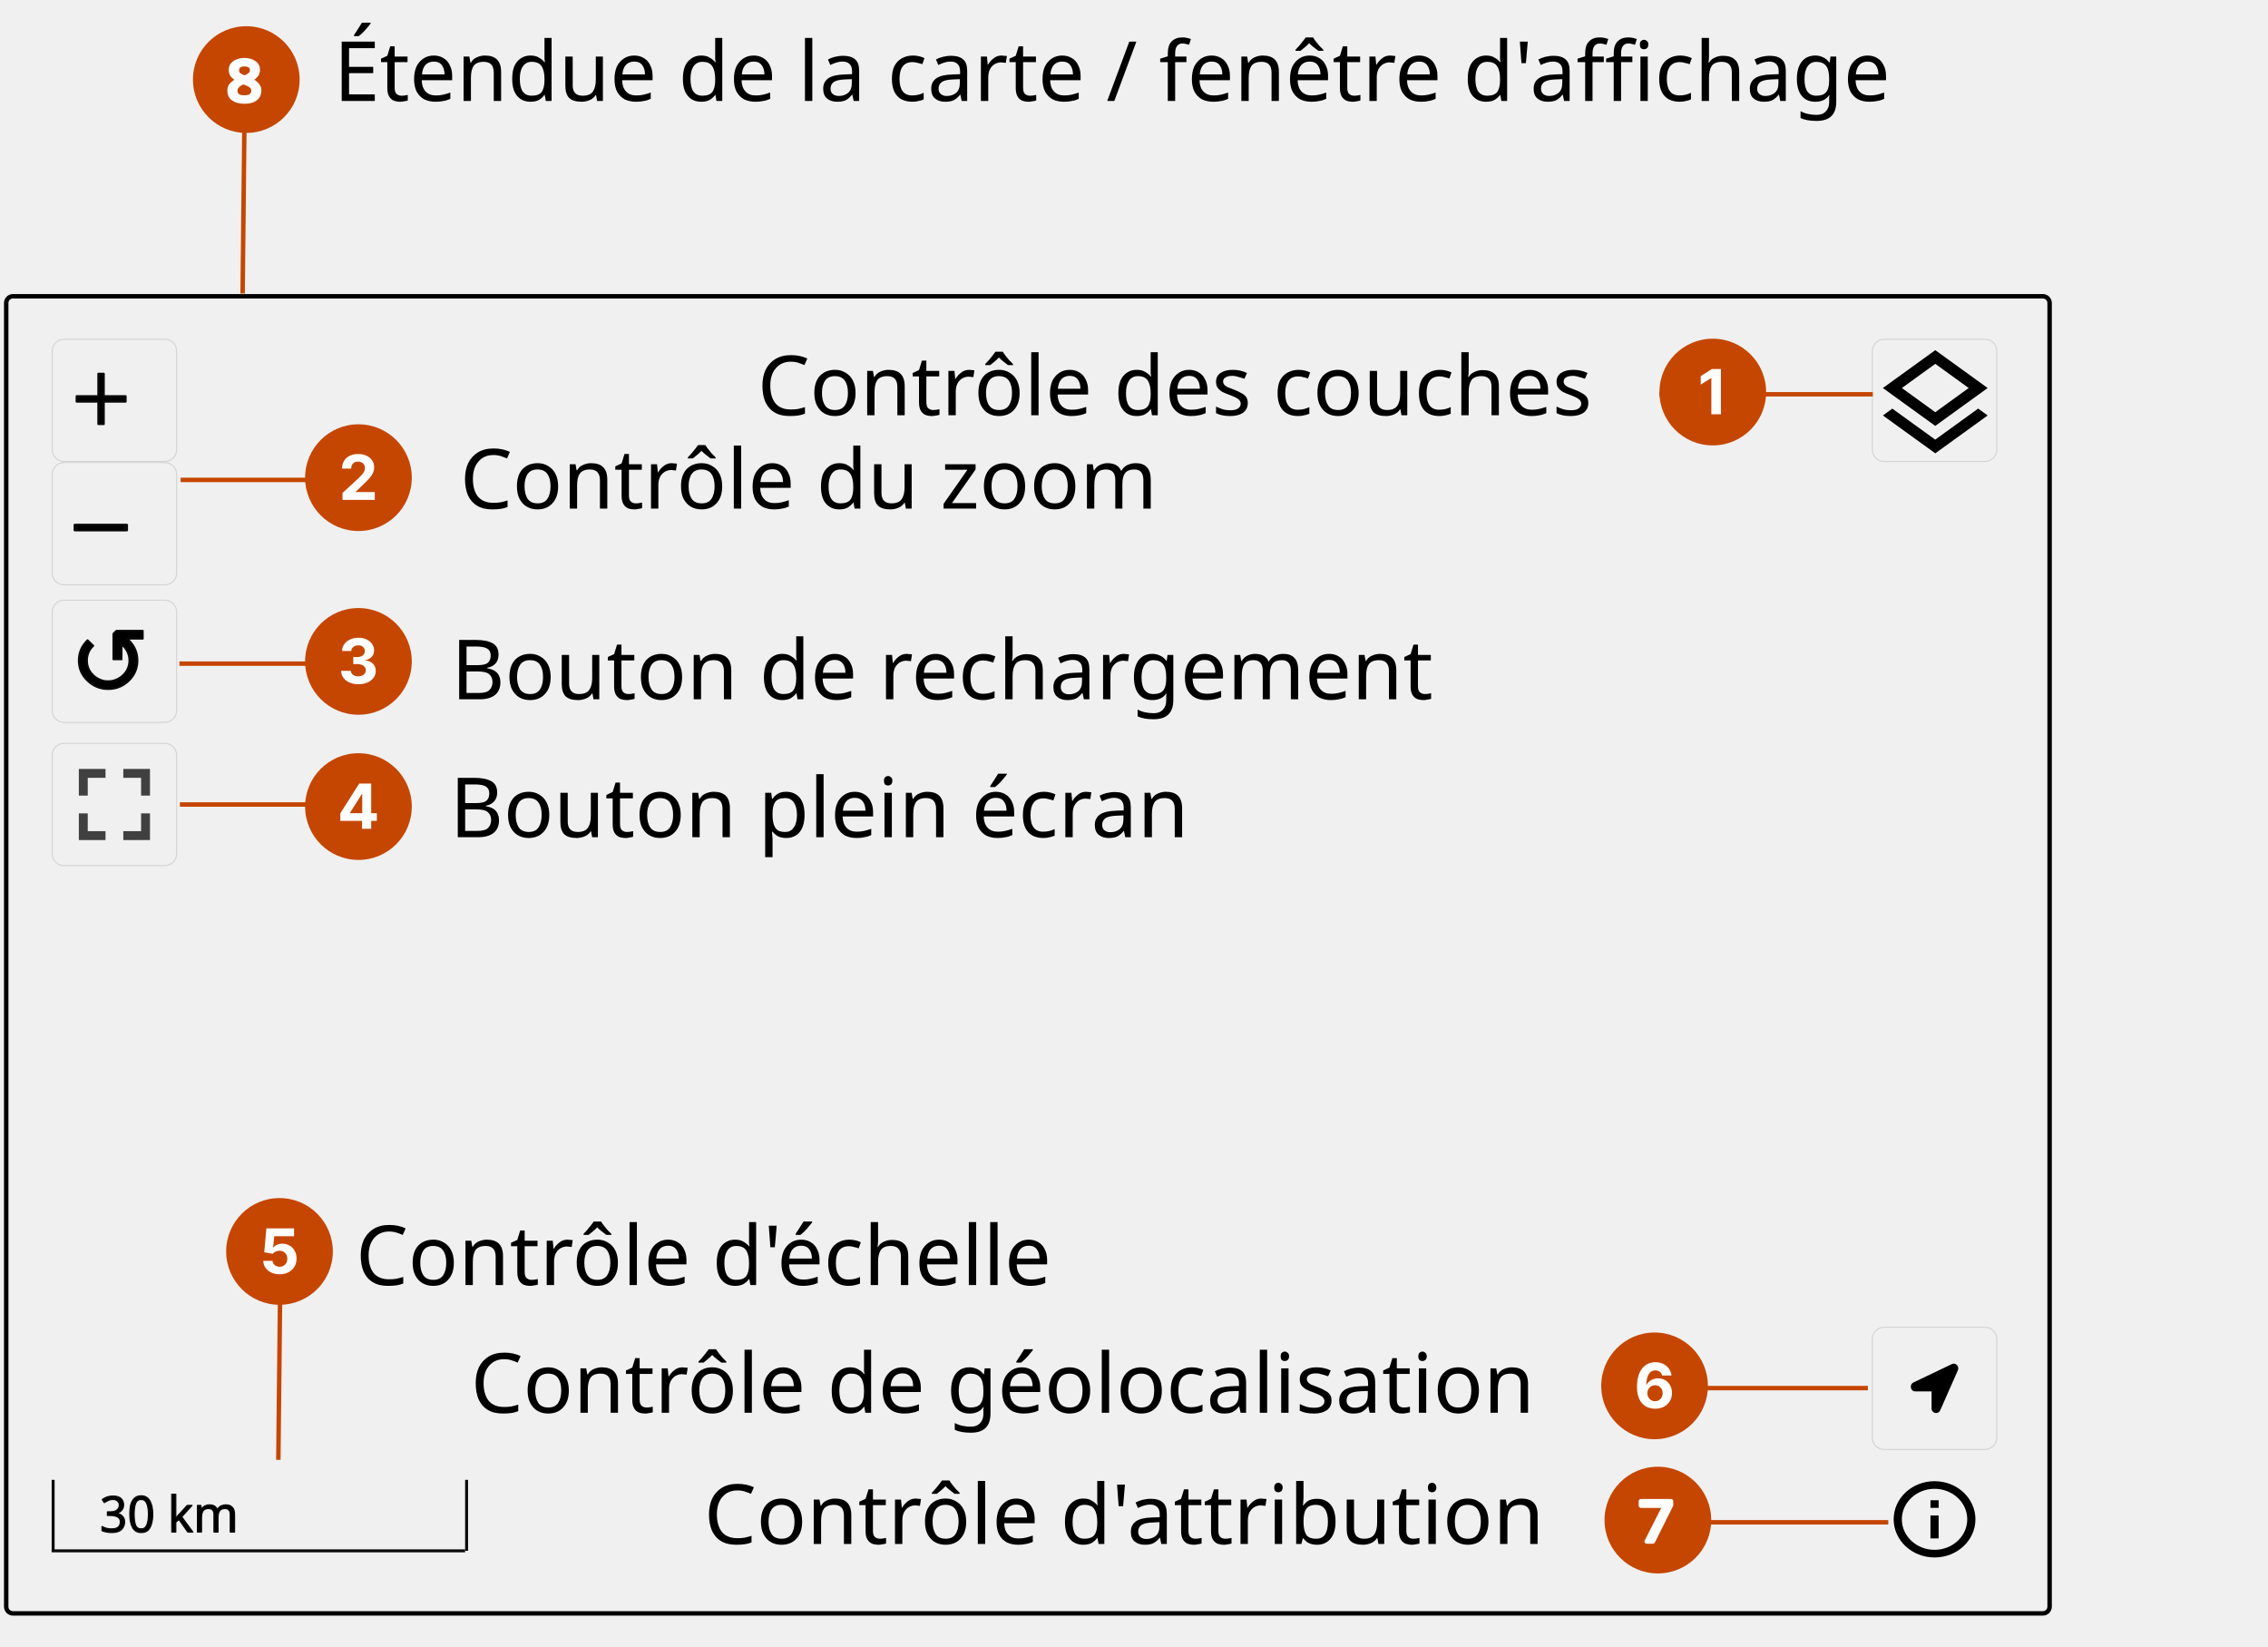
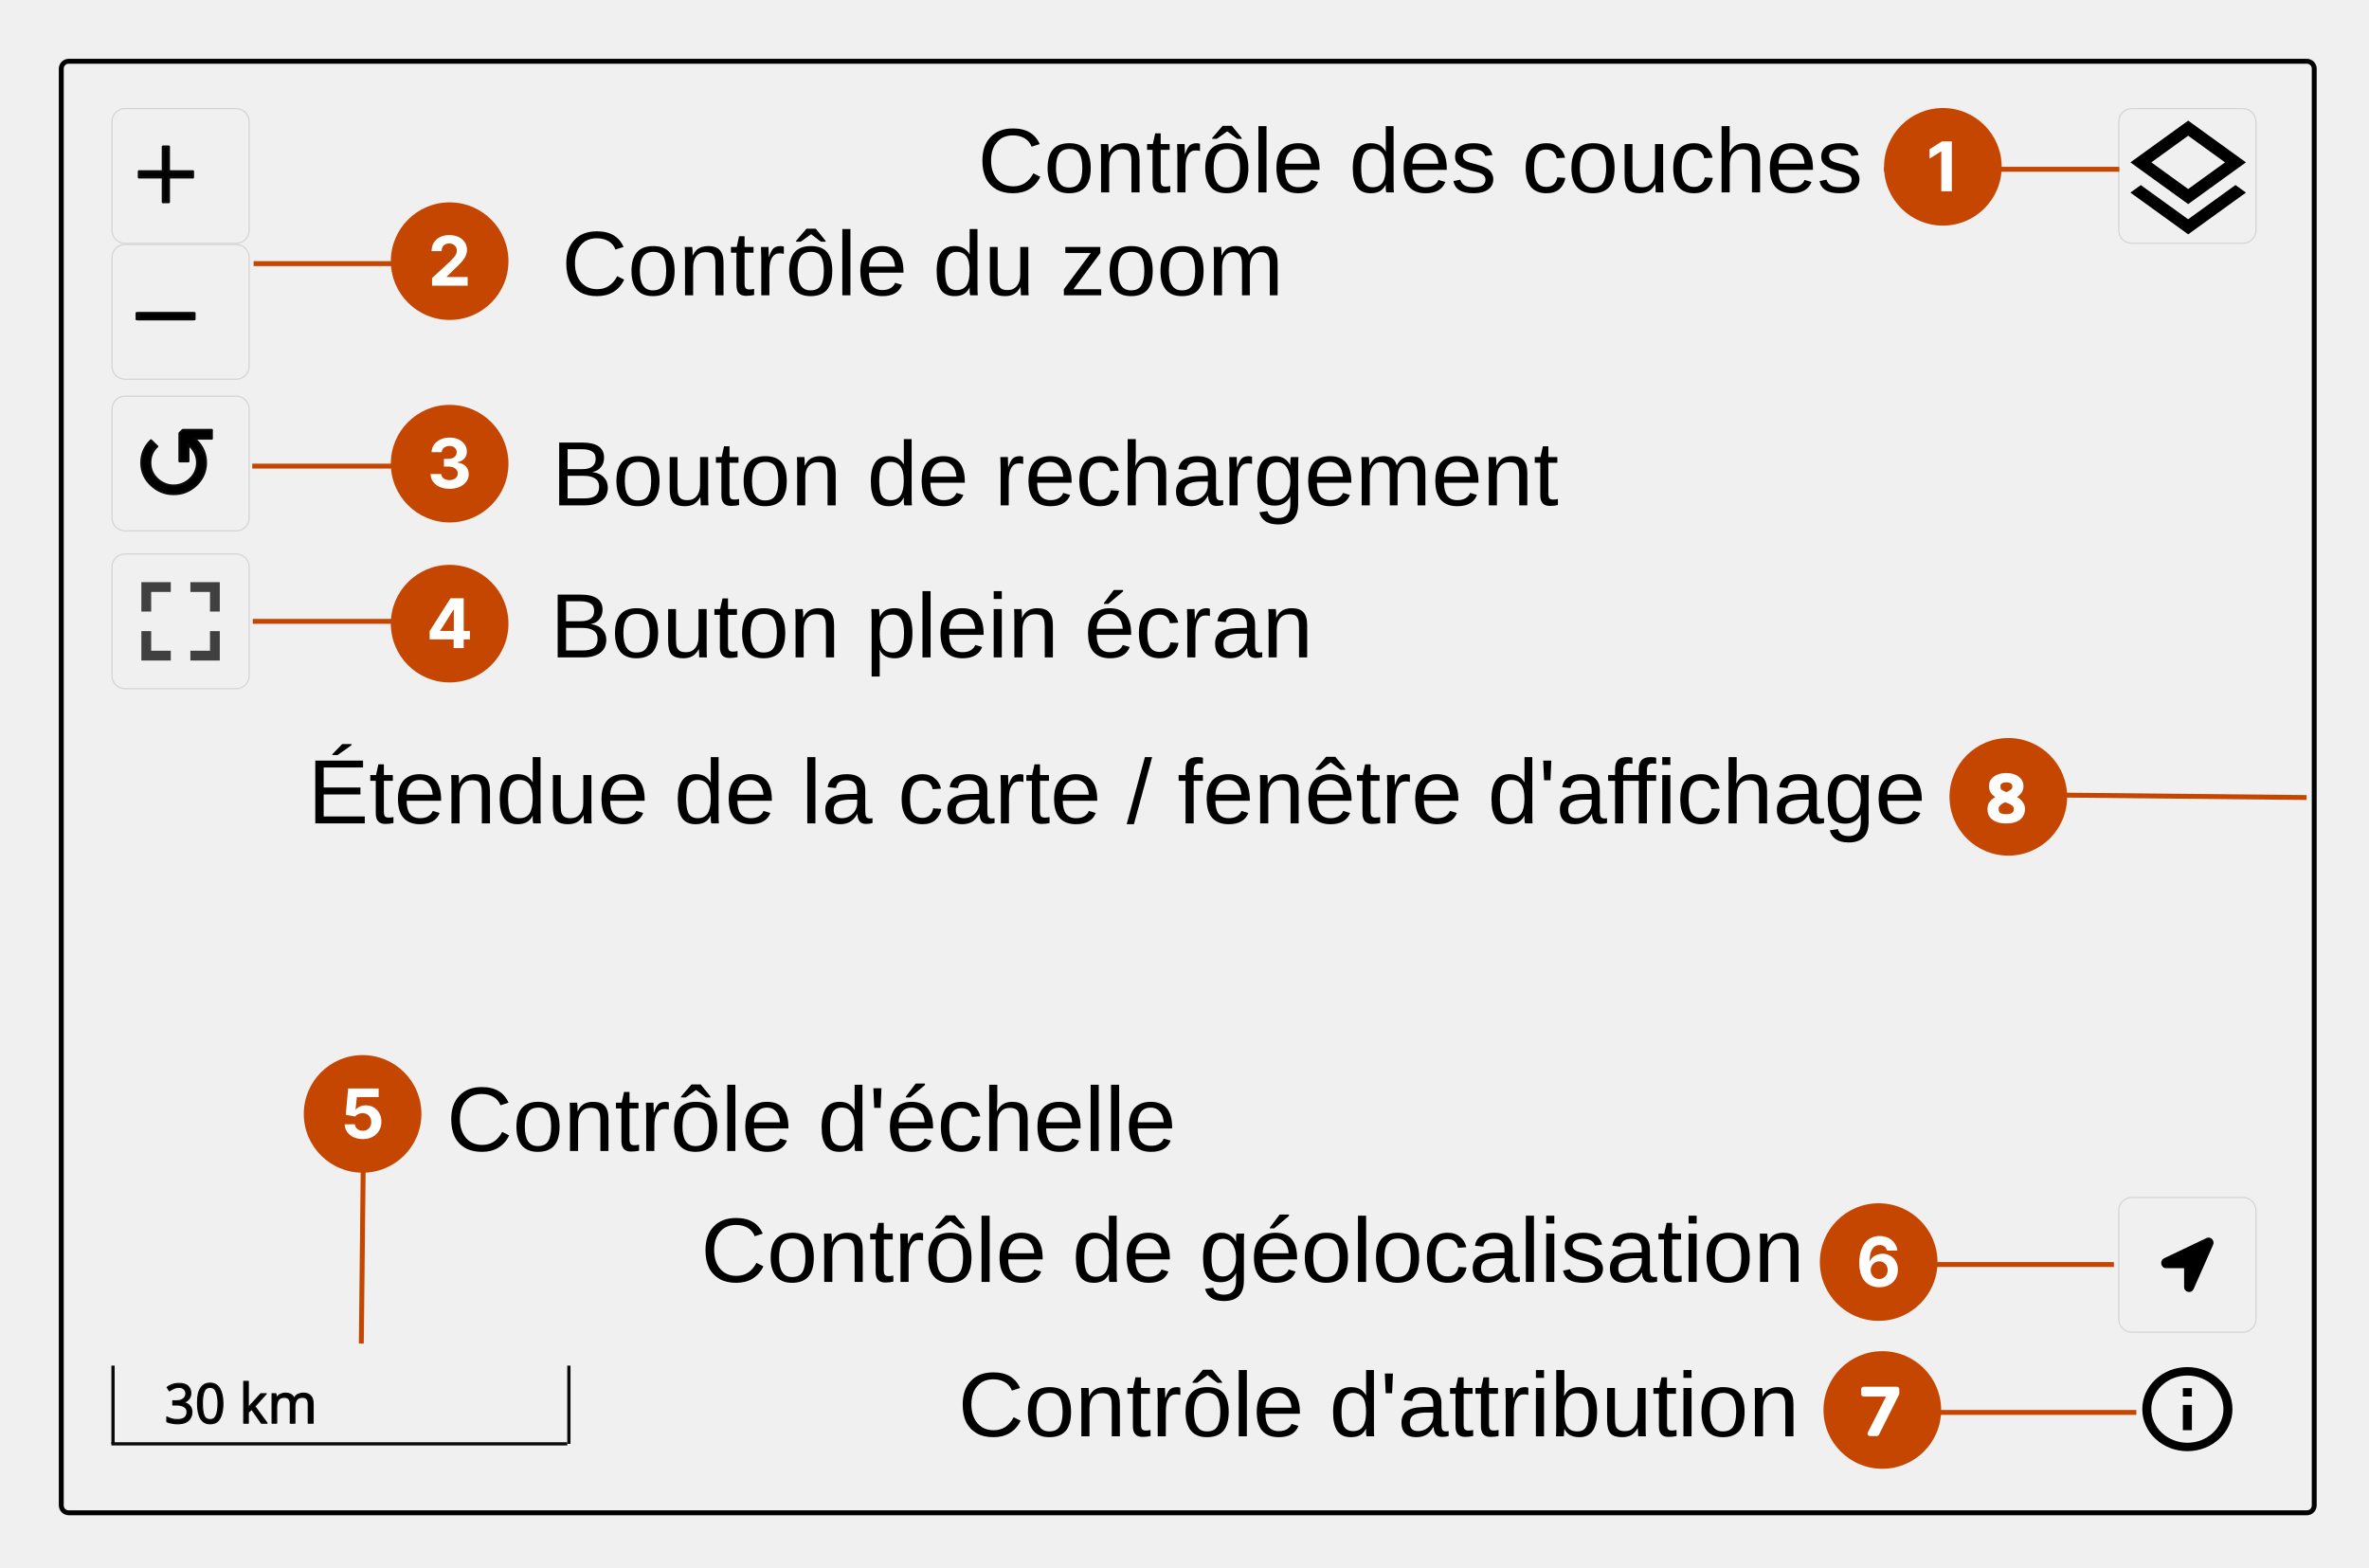
- <svg xmlns="http://www.w3.org/2000/svg" width="135mm" height="98mm" viewBox="40 23 135 98" version="1.1" id="svg1" xml:space="preserve">
+ <svg xmlns="http://www.w3.org/2000/svg" width="127.896mm" height="84.645mm" viewBox="0 0 127.896 84.645" version="1.1" id="svg1" xml:space="preserve">
  <defs id="defs1">
    <rect x="369.899" y="57.446" width="131.006" height="30.825" id="rect36" />
    <rect x="414.735" y="51.842" width="146.418" height="49.04" id="rect35" />
    <marker style="overflow:visible" id="marker18" refX="-0.5" refY="4" orient="auto" markerWidth="1" markerHeight="3" viewBox="0 0 1 1" preserveAspectRatio="none">
      <path style="fill:none;stroke:context-stroke;stroke-width:1" d="M 0,4 V -4" id="path18" />
    </marker>
    <marker style="overflow:visible" id="Stop" refX="-0.5" refY="4" orient="auto" markerWidth="1" markerHeight="3" viewBox="0 0 1 1" preserveAspectRatio="none" markerUnits="strokeWidth">
      <path style="fill:none;stroke:context-stroke;stroke-width:1" d="M 0,4 V -4" id="path23" />
    </marker>
    <rect x="490.046" y="217.876" width="18.565" height="18.215" id="rect11" />
    <rect x="490.046" y="217.876" width="18.565" height="18.215" id="rect11-1" />
    <rect x="490.046" y="217.876" width="18.565" height="18.215" id="rect11-1-2" />
    <rect x="490.046" y="217.876" width="18.565" height="18.215" id="rect11-1-2-5" />
    <clipPath id="clip11_162_19083">
      <rect width="48" height="24" fill="#ffffff" transform="translate(24,26)" id="rect31" x="0" y="0" />
    </clipPath>
    <clipPath id="clip12_162_19083">
      <rect x="24" y="26" width="24" height="24" rx="12" fill="#ffffff" id="rect32" />
    </clipPath>
    <clipPath id="clip10_162_19083">
      <rect x="24" y="57" width="24" height="24" rx="12" fill="#ffffff" id="rect30" />
    </clipPath>
    <clipPath clipPathUnits="userSpaceOnUse" id="clipPath24">
      <rect width="48" height="24" fill="#ffffff" id="rect24" x="24" y="57" style="stroke-width:1" />
    </clipPath>
    <clipPath id="clip8_162_19083">
      <rect x="24" y="108" width="24" height="24" rx="12" fill="#ffffff" id="rect28" />
    </clipPath>
    <clipPath clipPathUnits="userSpaceOnUse" id="clipPath25">
      <rect width="53" height="24" fill="#ffffff" id="rect25" x="24" y="108" style="stroke-width:1" />
    </clipPath>
    <clipPath id="clip6_162_19083">
      <rect x="24" y="192" width="24" height="24" rx="12" fill="#ffffff" id="rect26" />
    </clipPath>
    <clipPath id="clip5_162_19083">
      <rect x="267" y="107.5" width="24" height="24" rx="12" fill="#ffffff" id="rect25-3" />
    </clipPath>
    <clipPath clipPathUnits="userSpaceOnUse" id="clipPath26">
      <rect width="81" height="24" fill="#ffffff" id="rect27" x="222" y="107.5" style="stroke-width:1" />
    </clipPath>
    <clipPath clipPathUnits="userSpaceOnUse" id="clipPath27">
      <rect width="21.431" height="6.35" fill="#ffffff" id="rect29" x="47.024" y="94.99" style="stroke-width:0.265" />
    </clipPath>
    <clipPath id="clip3_162_19083">
      <rect x="267" y="141" width="24" height="24" rx="12" fill="#ffffff" id="rect23" />
    </clipPath>
    <clipPath clipPathUnits="userSpaceOnUse" id="clipPath29">
      <rect width="69" height="24" fill="#ffffff" id="rect33" x="222" y="141" style="stroke-width:1" />
    </clipPath>
    <clipPath clipPathUnits="userSpaceOnUse" id="clipPath27-1">
      <rect width="21.431" height="6.35" fill="#ffffff" id="rect29-8" x="47.024" y="94.99" style="stroke-width:0.265" />
    </clipPath>
  </defs>
-   <g id="layer1">
-     <path style="baseline-shift:baseline;display:inline;overflow:visible;vector-effect:none;enable-background:accumulate;stop-color:#000000;stop-opacity:1;opacity:1" d="m 40.77,40.498 c -0.293,0 -0.533,0.24 -0.533,0.533 v 77.578 c 0,0.293 0.24,0.533 0.533,0.533 H 161.6 c 0.293,0 0.533,-0.24 0.533,-0.533 V 41.031 c 0,-0.293 -0.24,-0.533 -0.533,-0.533 z m 0,0.266 H 161.6 c 0.15,0 0.268,0.117 0.268,0.268 v 77.578 c 0,0.15 -0.117,0.268 -0.268,0.268 H 40.77 c -0.15,0 -0.268,-0.117 -0.268,-0.268 V 41.031 c 0,-0.15 0.117,-0.268 0.268,-0.268 z" id="rect1" />
-     <g id="g1" transform="matrix(0.3465008,0,0,0.3219256,151.037,43.19316)" style="stroke-width:1.38;stroke-dasharray:none">
+   <g id="layer1" transform="translate(-40.23633,-40.49805)" style="display:inline">
+     <path style="baseline-shift:baseline;display:inline;overflow:visible;opacity:1;vector-effect:none;enable-background:accumulate;stop-color:#000000;stop-opacity:1" d="m 43.945,43.673 c -0.293,0 -0.533,0.24 -0.533,0.533 V 121.784 c 0,0.293 0.24,0.533 0.533,0.533 H 164.775 c 0.293,0 0.533,-0.24 0.533,-0.533 V 44.206 c 0,-0.293 -0.24,-0.533 -0.533,-0.533 z m 0,0.266 H 164.775 c 0.15,0 0.268,0.117 0.268,0.268 V 121.784 c 0,0.15 -0.117,0.268 -0.268,0.268 H 43.945 c -0.15,0 -0.268,-0.117 -0.268,-0.268 V 44.206 c 0,-0.15 0.117,-0.268 0.268,-0.268 z" id="rect1" />
+     <g id="g1" transform="matrix(0.3465008,0,0,0.3219256,154.212,46.36816)" style="stroke-width:1.38;stroke-dasharray:none">
      <path d="M 0,0 H 24 V 24 H 0 Z" fill="none" id="path1" style="stroke-width:1.38;stroke-dasharray:none" />
    </g>
-     <g id="g8">
+     <g id="g8" transform="translate(3.175,3.175)">
      <path d="M 11.99,18.54 4.62,12.81 3,14.07 l 9,7 9,-7 -1.63,-1.27 z M 12,16 19.36,10.27 21,9 12,2 3,9 4.63,10.27 Z M 12,4.53 17.74,9 12,13.47 6.26,9 Z" id="path2" style="stroke-width:1.38;stroke-dasharray:none" transform="matrix(0.3465008,0,0,0.3219256,151.037,43.19316)" />
      <rect style="fill:none;stroke:#d4d4d4;stroke-width:0.065;stroke-linejoin:round;stroke-miterlimit:2.7;stroke-dasharray:none;stroke-opacity:1" id="rect2" width="7.405" height="7.274" x="151.449" y="43.187" rx="0.7" />
    </g>
-     <g id="g12" transform="translate(-85.24802,-20.54113)">
+     <g id="g12" transform="translate(-82.07302,-17.36612)">
      <rect style="display:inline;fill:none;stroke:#d4d4d4;stroke-width:0.065;stroke-linejoin:round;stroke-miterlimit:2.7;stroke-dasharray:none;stroke-opacity:1" id="rect2-1" width="7.405" height="7.274" x="128.355" y="63.728" rx="0.7" />
      <text xml:space="preserve" transform="matrix(0.5202776,0,0,0.5341587,-125.457,-52.82301)" id="text11" style="writing-mode:lr-tb;direction:ltr;white-space:pre;shape-inside:url(#rect11);display:inline;fill:#000000;fill-opacity:1;stroke:#0a0a0a;stroke-width:0.246;stroke-linejoin:round;stroke-miterlimit:2.7;stroke-dasharray:none;stroke-opacity:1">
-         <tspan x="490.047" y="228.825" id="tspan4">+</tspan>
+         <tspan x="490.047" y="228.825" id="tspan1">+</tspan>
      </text>
    </g>
-     <g id="g11" transform="translate(-102.7105,-11.68342)">
+     <g id="g11" transform="translate(-99.53549,-8.508417)">
      <rect style="display:inline;fill:none;stroke:#d4d4d4;stroke-width:0.065;stroke-linejoin:round;stroke-miterlimit:2.7;stroke-dasharray:none;stroke-opacity:1" id="rect2-1-7" width="7.405" height="7.274" x="145.818" y="62.21" rx="0.7" />
      <text xml:space="preserve" transform="matrix(1.028064,0,0,0.3866446,-357.0802,-21.15124)" id="text11-6" style="font-style:normal;font-variant:normal;font-weight:normal;font-stretch:normal;font-size:12px;font-family:sans-serif;-inkscape-font-specification:'sans-serif, Normal';font-variant-ligatures:normal;font-variant-caps:normal;font-variant-numeric:normal;font-variant-east-asian:normal;writing-mode:lr-tb;direction:ltr;white-space:pre;shape-inside:url(#rect11-1);display:inline;fill:#000000;fill-opacity:1;stroke:#0a0a0a;stroke-width:0.246;stroke-linejoin:round;stroke-miterlimit:2.7;stroke-dasharray:none;stroke-opacity:1">
-         <tspan x="490.047" y="228.825" id="tspan5">-</tspan>
+         <tspan x="490.047" y="228.825" id="tspan2">-</tspan>
      </text>
    </g>
-     <g id="g14" transform="translate(-107.7359,1.224877)">
+     <g id="g14" transform="translate(-104.5609,4.399877)">
      <rect style="display:inline;fill:none;stroke:#d4d4d4;stroke-width:0.065;stroke-linejoin:round;stroke-miterlimit:2.7;stroke-dasharray:none;stroke-opacity:1" id="rect2-1-7-2" width="7.405" height="7.274" x="168.36" y="63.31" rx="0.7" transform="translate(-17.51634,-5.820836)" />
      <text xml:space="preserve" transform="matrix(0.480825,0,0,0.4676825,-83.79108,-43.92079)" id="text11-6-1" style="font-style:normal;font-variant:normal;font-weight:normal;font-stretch:normal;font-size:12px;font-family:sans-serif;-inkscape-font-specification:'sans-serif, Normal';font-variant-ligatures:normal;font-variant-caps:normal;font-variant-numeric:normal;font-variant-east-asian:normal;writing-mode:lr-tb;direction:ltr;white-space:pre;shape-inside:url(#rect11-1-2);display:inline;fill:#000000;fill-opacity:1;stroke:#0a0a0a;stroke-width:0.246;stroke-linejoin:round;stroke-miterlimit:2.7;stroke-dasharray:none;stroke-opacity:1">
-         <tspan x="490.047" y="228.892" id="tspan6">↺</tspan>
+         <tspan x="490.047" y="228.892" id="tspan3">↺</tspan>
      </text>
    </g>
-     <g id="g18" transform="translate(-85.19418,-3.745916)">
+     <g id="g18" transform="translate(-82.01917,-0.5709154)">
      <path style="fill:#000000;fill-opacity:1;stroke:#0a0a0a;stroke-width:0.176;stroke-linejoin:round;stroke-miterlimit:2.7;stroke-dasharray:none;stroke-opacity:1;marker-start:url(#marker18);marker-end:url(#Stop)" d="m 128.269,119.033 h 24.611" id="path17" />
      <text xml:space="preserve" style="font-style:normal;font-variant:normal;font-weight:normal;font-stretch:normal;font-size:2.914px;font-family:sans-serif;-inkscape-font-specification:'sans-serif, Normal';font-variant-ligatures:normal;font-variant-caps:normal;font-variant-numeric:normal;font-variant-east-asian:normal;writing-mode:lr-tb;direction:ltr;fill:#000000;fill-opacity:1;stroke:#0a0a0a;stroke-width:0.064;stroke-linejoin:round;stroke-miterlimit:2.7;stroke-dasharray:none;stroke-opacity:1" x="133.241" y="116.054" id="text18" transform="scale(0.9842201,1.016033)">
        <tspan id="tspan18" style="stroke-width:0.064" x="133.241" y="116.054">30 km</tspan>
      </text>
    </g>
-     <g id="g20" transform="translate(-10.63552,3.175)">
+     <g id="g20" transform="translate(-7.460519,6.35)">
      <g id="g19" transform="translate(-49.66242,-12.6494)">
        <path id="a" d="m 104.991,80.877 v 1.587 h 1.588 v -0.529 h -1.058 v -1.058 z" color="#000000" fill="#404040" style="stroke-width:0.265" />
        <path id="b" d="m 109.225,80.877 v 1.587 h -1.587 v -0.529 h 1.058 v -1.058 z" color="#000000" fill="#404040" style="stroke-width:0.265" />
        <path id="d" d="m 104.991,79.819 v -1.587 h 1.588 v 0.529 h -1.058 v 1.058 z" color="#000000" fill="#404040" style="stroke-width:0.265" />
        <path id="c" d="m 109.225,79.819 v -1.587 h -1.587 v 0.529 h 1.058 v 1.058 z" color="#000000" fill="#404040" style="stroke-width:0.265" />
      </g>
      <rect style="display:inline;fill:none;stroke:#d4d4d4;stroke-width:0.065;stroke-linejoin:round;stroke-miterlimit:2.7;stroke-dasharray:none;stroke-opacity:1" id="rect2-1-7-2-8" width="7.405" height="7.274" x="53.743" y="64.062" rx="0.7" />
    </g>
    <path fill="#000000" id="path1-1" d="" style="stroke-width:0.265" />
-     <g id="g21" transform="translate(122.0478,76.01942)">
+     <g id="g21" transform="translate(125.2228,79.19442)">
      <path fill="#000000" d="m 34.149,28.148 -2.299,1.099 c -0.265,0.132 -0.177,0.535 0.105,0.535 h 0.973 v 1.012 c 0,0.293 0.387,0.385 0.514,0.109 l 1.056,-2.393 c 0.088,-0.219 -0.138,-0.454 -0.348,-0.362 z" id="path1-4" style="stroke-width:0.006" />
      <rect style="display:inline;fill:none;stroke:#d4d4d4;stroke-width:0.065;stroke-linejoin:round;stroke-miterlimit:2.7;stroke-dasharray:none;stroke-opacity:1" id="rect2-1-7-2-8-3" width="7.405" height="7.274" x="29.401" y="25.962" rx="0.7" />
    </g>
-     <g style="fill:currentColor" id="g22" transform="matrix(0.2433505,0,0,0.226967,152.2315,110.6885)">
+     <g style="fill:currentColor" id="g22" transform="matrix(0.2433505,0,0,0.226967,155.4065,113.8636)">
      <path d="M 0,0 H 24 V 24 H 0 Z" fill="none" id="path1-19" />
      <path d="m 11,7 h 2 v 2 h -2 z m 0,4 h 2 v 6 H 11 Z M 12,2 C 6.48,2 2,6.48 2,12 2,17.52 6.48,22 12,22 17.52,22 22,17.52 22,12 22,6.48 17.52,2 12,2 Z m 0,18 C 7.59,20 4,16.41 4,12 4,7.59 7.59,4 12,4 c 4.41,0 8,3.59 8,8 0,4.41 -3.59,8 -8,8 z" id="path2-8" />
    </g>
-     <g clip-path="url(#clip11_162_19083)" id="g19-2" transform="matrix(0.2645833,0,0,0.2645833,132.4265,36.27619)">
+     <g clip-path="url(#clip11_162_19083)" id="g19-2" transform="matrix(0.2645833,0,0,0.2645833,135.6016,39.4512)">
      <rect x="24" y="38" width="48" height="1" fill="#c54600" id="rect17" />
      <g clip-path="url(#clip12_162_19083)" id="g18-8">
        <rect x="24" y="26" width="24" height="24" rx="12" fill="#c54600" id="rect18" />
        <path d="M 37.83,32.818 V 43 h -2.153 v -8.139 h -0.06 l -2.332,1.462 v -1.909 l 2.521,-1.596 z" fill="#ffffff" id="path18-6" />
      </g>
    </g>
-     <g id="g24" transform="translate(0,1.058333)">
+     <g id="g24" transform="translate(3.175,4.233333)">
      <rect x="50.753" y="50.367" width="12.7" height="0.265" fill="#c54600" id="rect15" style="stroke-width:0.265" />
      <g clip-path="url(#clipPath24)" id="g16" transform="matrix(0.2645833,0,0,0.2645833,51.81104,32.1103)">
        <rect x="24" y="57" width="24" height="24" rx="12" fill="#c54600" id="rect16" />
        <path d="m 32.416,74 v -1.551 l 3.624,-3.356 c 0.308,-0.298 0.567,-0.567 0.776,-0.805 0.212,-0.239 0.373,-0.472 0.482,-0.701 0.109,-0.232 0.164,-0.482 0.164,-0.751 0,-0.298 -0.068,-0.555 -0.204,-0.771 -0.136,-0.219 -0.322,-0.386 -0.557,-0.502 -0.235,-0.119 -0.502,-0.179 -0.8,-0.179 -0.312,0 -0.583,0.063 -0.815,0.189 -0.232,0.126 -0.411,0.306 -0.537,0.542 -0.126,0.235 -0.189,0.515 -0.189,0.84 h -2.043 c 0,-0.666 0.151,-1.245 0.452,-1.735 0.302,-0.491 0.724,-0.87 1.268,-1.139 0.544,-0.269 1.17,-0.403 1.879,-0.403 0.729,0 1.364,0.129 1.904,0.388 0.544,0.255 0.966,0.61 1.268,1.064 0.302,0.454 0.452,0.974 0.452,1.561 0,0.384 -0.076,0.764 -0.229,1.139 -0.149,0.374 -0.416,0.79 -0.8,1.248 -0.385,0.454 -0.926,0.999 -1.626,1.636 l -1.486,1.457 v 0.07 h 4.276 V 74 Z" fill="#ffffff" id="path16" />
      </g>
    </g>
-     <rect x="50.68" y="62.359" width="13.564" height="0.265" fill="#c54600" id="rect13" style="stroke-width:0.26" />
-     <g clip-path="url(#clipPath25)" id="g14-0" transform="matrix(0.2645833,0,0,0.2645833,51.81104,30.60872)">
+     <rect x="53.855" y="65.534" width="13.564" height="0.265" fill="#c54600" id="rect13" style="stroke-width:0.26" />
+     <g clip-path="url(#clipPath25)" id="g14-0" transform="matrix(0.2645833,0,0,0.2645833,54.98605,33.78372)">
      <rect x="24" y="108" width="24" height="24" rx="12" fill="#c54600" id="rect14" />
      <path d="m 35.974,125.139 c -0.742,0 -1.404,-0.127 -1.984,-0.383 -0.577,-0.258 -1.032,-0.613 -1.367,-1.064 -0.332,-0.454 -0.502,-0.977 -0.512,-1.571 h 2.168 c 0.013,0.249 0.095,0.468 0.244,0.657 0.152,0.185 0.355,0.329 0.607,0.432 0.252,0.103 0.535,0.154 0.85,0.154 0.328,0 0.618,-0.058 0.87,-0.174 0.252,-0.116 0.449,-0.276 0.592,-0.482 0.143,-0.205 0.214,-0.442 0.214,-0.711 0,-0.272 -0.076,-0.512 -0.229,-0.721 -0.149,-0.212 -0.365,-0.378 -0.646,-0.497 C 36.502,120.66 36.17,120.6 35.786,120.6 H 34.836 v -1.581 h 0.95 c 0.325,0 0.612,-0.056 0.86,-0.169 0.252,-0.113 0.447,-0.268 0.587,-0.467 0.139,-0.202 0.209,-0.438 0.209,-0.706 0,-0.255 -0.061,-0.479 -0.184,-0.671 -0.119,-0.196 -0.288,-0.348 -0.507,-0.458 -0.215,-0.109 -0.467,-0.164 -0.756,-0.164 -0.292,0 -0.558,0.053 -0.8,0.159 -0.242,0.103 -0.436,0.251 -0.582,0.443 -0.146,0.192 -0.224,0.417 -0.234,0.676 h -2.063 c 0.01,-0.587 0.177,-1.104 0.502,-1.551 0.325,-0.448 0.762,-0.797 1.312,-1.049 0.553,-0.255 1.178,-0.383 1.874,-0.383 0.703,0 1.317,0.128 1.844,0.383 0.527,0.255 0.936,0.6 1.228,1.034 0.295,0.431 0.441,0.915 0.438,1.452 0.003,0.57 -0.174,1.045 -0.532,1.426 -0.355,0.382 -0.817,0.624 -1.387,0.726 v 0.08 c 0.749,0.096 1.319,0.356 1.71,0.78 0.394,0.421 0.59,0.948 0.587,1.581 0.003,0.58 -0.164,1.096 -0.502,1.547 -0.335,0.45 -0.797,0.805 -1.387,1.063 -0.59,0.259 -1.266,0.388 -2.028,0.388 z" fill="#ffffff" id="path14" />
    </g>
-     <rect x="50.707" y="70.742" width="12.008" height="0.265" fill="#c54600" id="rect11-6" style="stroke-width:0.23" />
-     <g clip-path="url(#clip6_162_19083)" id="g12-1" transform="matrix(0.2645833,0,0,0.2645833,51.81105,17.02253)">
+     <rect x="53.882" y="73.917" width="12.008" height="0.265" fill="#c54600" id="rect11-6" style="stroke-width:0.23" />
+     <g clip-path="url(#clip6_162_19083)" id="g12-1" transform="matrix(0.2645833,0,0,0.2645833,54.98605,20.19753)">
      <rect x="24" y="192" width="24" height="24" rx="12" fill="#c54600" id="rect12" />
      <path d="m 31.927,207.21 v -1.695 l 4.251,-6.697 h 1.462 v 2.347 h -0.865 l -2.68,4.241 v 0.079 h 6.04 v 1.725 z m 4.887,1.79 v -2.307 l 0.04,-0.751 v -7.124 h 2.018 V 209 Z" fill="#ffffff" id="path12" />
    </g>
-     <rect x="40.674" y="98.165" width="21.431" height="0.265" fill="#c54600" id="rect9" style="stroke-width:0.265" clip-path="url(#clipPath27)" transform="matrix(0.00877796,-0.8221968,0.999972,0.01099705,-42.13979,147.4531)" />
-     <rect x="40.674" y="98.165" width="21.431" height="0.265" fill="#c54600" id="rect9-6" style="stroke-width:0.265" clip-path="url(#clipPath27-1)" transform="matrix(0.00877796,-0.8221968,0.999972,0.01099705,-44.26638,78.04533)" />
-     <g clip-path="url(#clipPath26)" id="g10" transform="matrix(0.2645833,0,0,0.2645833,-17.18161,65.8522)">
+     <rect x="40.674" y="98.165" width="21.431" height="0.265" fill="#c54600" id="rect9" style="stroke-width:0.265" clip-path="url(#clipPath27)" transform="matrix(0.00877796,-0.8221968,0.999972,0.01099705,-38.96479,150.6281)" />
+     <rect x="40.674" y="98.165" width="21.431" height="0.265" fill="#c54600" id="rect9-6" style="stroke-width:0.265" clip-path="url(#clipPath27-1)" transform="matrix(-0.8773493,-0.00877796,0.01173473,-0.999972,204.8663,182.2698)" />
+     <g clip-path="url(#clipPath26)" id="g10" transform="matrix(0.2645833,0,0,0.2645833,-14.00661,69.02721)">
      <rect x="267" y="107.5" width="24" height="24" rx="12" fill="#c54600" id="rect10" />
      <path d="m 279.032,124.639 c -0.702,0 -1.329,-0.129 -1.879,-0.388 -0.547,-0.258 -0.981,-0.614 -1.303,-1.068 -0.321,-0.455 -0.488,-0.975 -0.502,-1.562 h 2.088 c 0.024,0.395 0.189,0.715 0.498,0.96 0.308,0.245 0.674,0.368 1.098,0.368 0.338,0 0.637,-0.075 0.895,-0.224 0.262,-0.152 0.466,-0.363 0.612,-0.631 0.149,-0.272 0.223,-0.584 0.223,-0.935 0,-0.358 -0.076,-0.673 -0.228,-0.945 -0.149,-0.271 -0.357,-0.483 -0.622,-0.636 -0.265,-0.152 -0.568,-0.23 -0.91,-0.234 -0.298,0 -0.588,0.062 -0.87,0.184 -0.278,0.123 -0.495,0.29 -0.651,0.503 l -1.914,-0.343 0.482,-5.37 h 6.225 v 1.76 h -4.45 l -0.263,2.551 h 0.059 c 0.179,-0.252 0.449,-0.461 0.811,-0.627 0.361,-0.166 0.765,-0.248 1.213,-0.248 0.613,0 1.16,0.144 1.64,0.432 0.481,0.288 0.861,0.685 1.139,1.188 0.278,0.501 0.416,1.077 0.413,1.73 0.003,0.686 -0.156,1.296 -0.478,1.83 -0.318,0.53 -0.764,0.948 -1.337,1.253 -0.57,0.301 -1.233,0.452 -1.989,0.452 z" fill="#ffffff" id="path10" />
    </g>
-     <g id="g33" transform="translate(-4.456311,-25.6205)">
+     <g id="g33" transform="translate(-1.281311,-22.4455)">
      <rect x="143.736" y="131.091" width="11.906" height="0.265" fill="#c54600" id="rect7" style="stroke-width:0.265" />
      <g clip-path="url(#clipPath29)" id="g8-6" transform="matrix(0.2645833,0,0,0.2645833,69.12342,90.6096)">
        <rect x="267" y="141" width="24" height="24" rx="12" fill="#c54600" id="rect8" />
        <path d="m 279.112,158.139 c -0.524,-0.003 -1.029,-0.091 -1.516,-0.263 -0.484,-0.173 -0.919,-0.453 -1.303,-0.84 -0.385,-0.388 -0.689,-0.902 -0.915,-1.542 -0.222,-0.639 -0.333,-1.425 -0.333,-2.356 0.003,-0.855 0.101,-1.619 0.293,-2.292 0.196,-0.676 0.474,-1.25 0.836,-1.72 0.364,-0.471 0.8,-0.829 1.307,-1.074 0.507,-0.249 1.076,-0.373 1.705,-0.373 0.68,0 1.28,0.133 1.8,0.398 0.521,0.262 0.938,0.618 1.253,1.069 0.318,0.45 0.51,0.956 0.577,1.516 h -2.123 c -0.083,-0.355 -0.257,-0.633 -0.522,-0.835 -0.265,-0.202 -0.593,-0.304 -0.985,-0.304 -0.662,0 -1.166,0.289 -1.511,0.865 -0.341,0.577 -0.515,1.361 -0.522,2.352 h 0.07 c 0.152,-0.302 0.358,-0.558 0.616,-0.771 0.262,-0.215 0.559,-0.379 0.89,-0.492 0.335,-0.116 0.688,-0.174 1.059,-0.174 0.603,0 1.14,0.143 1.611,0.428 0.47,0.282 0.842,0.669 1.113,1.163 0.272,0.494 0.408,1.059 0.408,1.695 0,0.69 -0.161,1.303 -0.482,1.84 -0.318,0.537 -0.764,0.958 -1.338,1.263 -0.57,0.301 -1.232,0.451 -1.988,0.447 z m -0.01,-1.69 c 0.331,0 0.628,-0.08 0.89,-0.239 0.262,-0.159 0.467,-0.374 0.616,-0.646 0.149,-0.272 0.224,-0.577 0.224,-0.915 0,-0.338 -0.075,-0.641 -0.224,-0.91 -0.146,-0.268 -0.348,-0.482 -0.606,-0.641 -0.259,-0.159 -0.554,-0.239 -0.885,-0.239 -0.249,0 -0.479,0.047 -0.691,0.14 -0.209,0.092 -0.393,0.222 -0.552,0.387 -0.156,0.166 -0.278,0.358 -0.368,0.577 -0.089,0.216 -0.134,0.446 -0.134,0.691 0,0.328 0.074,0.628 0.224,0.9 0.152,0.272 0.357,0.489 0.616,0.651 0.262,0.163 0.558,0.244 0.89,0.244 z" fill="#ffffff" id="path8" />
      </g>
    </g>
-     <rect x="139.475" y="113.457" width="12.922" height="0.265" fill="#c54600" id="rect7-8" style="stroke-width:0.276" />
-     <g id="g34" transform="translate(-18.48058,-23.06796)">
+     <rect x="142.65" y="116.632" width="12.922" height="0.265" fill="#c54600" id="rect7-8" style="stroke-width:0.276" />
+     <g id="g34" transform="translate(-15.30558,-19.89296)">
      <rect x="153.988" y="133.35" width="6.35" height="6.35" rx="3.175" fill="#c54600" id="rect8-2" style="stroke-width:0.265" />
      <text xml:space="preserve" style="font-style:normal;font-variant:normal;font-weight:normal;font-stretch:normal;font-size:3.512px;font-family:sans-serif;-inkscape-font-specification:'sans-serif, Normal';font-variant-ligatures:normal;font-variant-caps:normal;font-variant-numeric:normal;font-variant-east-asian:normal;writing-mode:lr-tb;direction:ltr;fill:#fffcfc;fill-opacity:1;stroke:#fefefe;stroke-width:0.277;stroke-linejoin:round;stroke-miterlimit:2.7;stroke-dasharray:none;stroke-opacity:1" x="148.878" y="144.395" id="text33" transform="scale(1.047846,0.9543383)">
        <tspan id="tspan33" style="fill:#fffcfc;fill-opacity:1;stroke:#fefefe;stroke-width:0.277;stroke-dasharray:none;stroke-opacity:1" x="148.878" y="144.395">7</tspan>
      </text>
    </g>
-     <g id="g35" transform="translate(-121.5528,-101.382)">
+     <g id="g35" transform="translate(-27.55236,-45.59254)">
      <rect x="173.038" y="125.942" width="6.35" height="6.35" rx="3.175" fill="#c54600" id="rect8-2-4" style="stroke-width:0.265" />
      <text xml:space="preserve" style="font-style:normal;font-variant:normal;font-weight:normal;font-stretch:normal;font-size:3.512px;font-family:sans-serif;-inkscape-font-specification:'sans-serif, Normal';font-variant-ligatures:normal;font-variant-caps:normal;font-variant-numeric:normal;font-variant-east-asian:normal;writing-mode:lr-tb;direction:ltr;fill:#fffcfc;fill-opacity:1;stroke:#fefefe;stroke-width:0.277;stroke-linejoin:round;stroke-miterlimit:2.7;stroke-dasharray:none;stroke-opacity:1" x="167.058" y="136.632" id="text33-0" transform="scale(1.047846,0.9543383)">
        <tspan id="tspan34" x="167.058" y="136.632">8</tspan>
      </text>
    </g>
    <text xml:space="preserve" transform="scale(0.2645833)" id="text35" style="font-style:normal;font-variant:normal;font-weight:normal;font-stretch:normal;font-size:13.274px;font-family:sans-serif;-inkscape-font-specification:'sans-serif, Normal';font-variant-ligatures:normal;font-variant-caps:normal;font-variant-numeric:normal;font-variant-east-asian:normal;writing-mode:lr-tb;direction:ltr;white-space:pre;shape-inside:url(#rect35);display:inline;fill:#fffcfc;fill-opacity:1;stroke:#fefefe;stroke-width:1.047;stroke-linejoin:round;stroke-miterlimit:2.7;stroke-dasharray:none;stroke-opacity:1" />
    <text xml:space="preserve" transform="scale(0.2645833)" id="text36" style="font-style:normal;font-variant:normal;font-weight:normal;font-stretch:normal;font-size:13.274px;font-family:sans-serif;-inkscape-font-specification:'sans-serif, Normal';font-variant-ligatures:normal;font-variant-caps:normal;font-variant-numeric:normal;font-variant-east-asian:normal;writing-mode:lr-tb;direction:ltr;white-space:pre;shape-inside:url(#rect36);display:inline;fill:#000000;fill-opacity:1;stroke:none;stroke-width:0;stroke-linejoin:round;stroke-miterlimit:2.7;stroke-dasharray:none;stroke-opacity:1" />
-     <text xml:space="preserve" style="font-style:normal;font-variant:normal;font-weight:normal;font-stretch:normal;font-size:4.939px;font-family:sans-serif;-inkscape-font-specification:'sans-serif, Normal';font-variant-ligatures:normal;font-variant-caps:normal;font-variant-numeric:normal;font-variant-east-asian:normal;writing-mode:lr-tb;direction:ltr;fill:#000000;fill-opacity:1;stroke:none;stroke-width:0;stroke-linejoin:round;stroke-miterlimit:2.7;stroke-dasharray:none;stroke-opacity:1" x="85.086" y="47.71" id="text37">
-       <tspan id="tspan37" style="font-style:normal;font-variant:normal;font-weight:normal;font-stretch:normal;font-size:4.939px;font-family:sans-serif;-inkscape-font-specification:'sans-serif, Normal';font-variant-ligatures:normal;font-variant-caps:normal;font-variant-numeric:normal;font-variant-east-asian:normal;stroke-width:0" x="85.086" y="47.71">Contrôle des couches</tspan>
+     <text xml:space="preserve" style="font-style:normal;font-variant:normal;font-weight:normal;font-stretch:normal;font-size:4.939px;font-family:Arial;-inkscape-font-specification:'Arial, Normal';font-variant-ligatures:normal;font-variant-caps:normal;font-variant-numeric:normal;font-variant-east-asian:normal;writing-mode:lr-tb;direction:ltr;fill:#000000;fill-opacity:1;stroke:none;stroke-width:0;stroke-linejoin:round;stroke-miterlimit:2.7;stroke-dasharray:none;stroke-opacity:1" x="93.024" y="50.885" id="text37">
+       <tspan id="tspan37" style="font-style:normal;font-variant:normal;font-weight:normal;font-stretch:normal;font-size:4.939px;font-family:Arial;-inkscape-font-specification:'Arial, Normal';font-variant-ligatures:normal;font-variant-caps:normal;font-variant-numeric:normal;font-variant-east-asian:normal;stroke-width:0" x="93.024" y="50.885">Contrôle des couches</tspan>
    </text>
-     <text xml:space="preserve" style="font-style:normal;font-variant:normal;font-weight:normal;font-stretch:normal;font-size:4.939px;font-family:sans-serif;-inkscape-font-specification:'sans-serif, Normal';font-variant-ligatures:normal;font-variant-caps:normal;font-variant-numeric:normal;font-variant-east-asian:normal;writing-mode:lr-tb;direction:ltr;fill:#000000;fill-opacity:1;stroke:none;stroke-width:0;stroke-linejoin:round;stroke-miterlimit:2.7;stroke-dasharray:none;stroke-opacity:1" x="67.382" y="53.264" id="text37-5">
-       <tspan id="tspan38" x="67.382" y="53.264">Contrôle du zoom</tspan>
+     <text xml:space="preserve" style="font-style:normal;font-variant:normal;font-weight:normal;font-stretch:normal;font-size:4.939px;font-family:Arial;-inkscape-font-specification:'Arial, Normal';font-variant-ligatures:normal;font-variant-caps:normal;font-variant-numeric:normal;font-variant-east-asian:normal;writing-mode:lr-tb;direction:ltr;fill:#000000;fill-opacity:1;stroke:none;stroke-width:0;stroke-linejoin:round;stroke-miterlimit:2.7;stroke-dasharray:none;stroke-opacity:1" x="70.557" y="56.439" id="text37-5">
+       <tspan id="tspan38" x="70.557" y="56.439">Contrôle du zoom</tspan>
    </text>
-     <text xml:space="preserve" style="font-style:normal;font-variant:normal;font-weight:normal;font-stretch:normal;font-size:4.939px;font-family:sans-serif;-inkscape-font-specification:'sans-serif, Normal';font-variant-ligatures:normal;font-variant-caps:normal;font-variant-numeric:normal;font-variant-east-asian:normal;writing-mode:lr-tb;direction:ltr;fill:#000000;fill-opacity:1;stroke:none;stroke-width:0;stroke-linejoin:round;stroke-miterlimit:2.7;stroke-dasharray:none;stroke-opacity:1" x="66.846" y="64.611" id="text37-3">
-       <tspan id="tspan39" x="66.846" y="64.611">Bouton de rechargement</tspan>
+     <text xml:space="preserve" style="font-style:normal;font-variant:normal;font-weight:normal;font-stretch:normal;font-size:4.939px;font-family:Arial;-inkscape-font-specification:'Arial, Normal';font-variant-ligatures:normal;font-variant-caps:normal;font-variant-numeric:normal;font-variant-east-asian:normal;writing-mode:lr-tb;direction:ltr;fill:#000000;fill-opacity:1;stroke:none;stroke-width:0;stroke-linejoin:round;stroke-miterlimit:2.7;stroke-dasharray:none;stroke-opacity:1" x="70.021" y="67.786" id="text37-3">
+       <tspan id="tspan39" x="70.021" y="67.786">Bouton de rechargement</tspan>
    </text>
-     <text xml:space="preserve" style="font-style:normal;font-variant:normal;font-weight:normal;font-stretch:normal;font-size:4.939px;font-family:sans-serif;-inkscape-font-specification:'sans-serif, Normal';font-variant-ligatures:normal;font-variant-caps:normal;font-variant-numeric:normal;font-variant-east-asian:normal;writing-mode:lr-tb;direction:ltr;fill:#000000;fill-opacity:1;stroke:none;stroke-width:0;stroke-linejoin:round;stroke-miterlimit:2.7;stroke-dasharray:none;stroke-opacity:1" x="66.764" y="72.819" id="text37-6">
-       <tspan id="tspan40" x="66.764" y="72.819">Bouton plein écran</tspan>
+     <text xml:space="preserve" style="font-style:normal;font-variant:normal;font-weight:normal;font-stretch:normal;font-size:4.939px;font-family:Arial;-inkscape-font-specification:'Arial, Normal';font-variant-ligatures:normal;font-variant-caps:normal;font-variant-numeric:normal;font-variant-east-asian:normal;writing-mode:lr-tb;direction:ltr;fill:#000000;fill-opacity:1;stroke:none;stroke-width:0;stroke-linejoin:round;stroke-miterlimit:2.7;stroke-dasharray:none;stroke-opacity:1" x="69.939" y="75.994" id="text37-6">
+       <tspan id="tspan40" x="69.939" y="75.994">Bouton plein écran</tspan>
    </text>
-     <text xml:space="preserve" style="font-style:normal;font-variant:normal;font-weight:normal;font-stretch:normal;font-size:4.939px;font-family:sans-serif;-inkscape-font-specification:'sans-serif, Normal';font-variant-ligatures:normal;font-variant-caps:normal;font-variant-numeric:normal;font-variant-east-asian:normal;writing-mode:lr-tb;direction:ltr;fill:#000000;fill-opacity:1;stroke:none;stroke-width:0;stroke-linejoin:round;stroke-miterlimit:2.7;stroke-dasharray:none;stroke-opacity:1" x="59.854" y="29.007" id="text37-2">
-       <tspan id="tspan41" x="59.854" y="29.007">Étendue de la carte / fenêtre d'affichage</tspan>
+     <text xml:space="preserve" style="font-style:normal;font-variant:normal;font-weight:normal;font-stretch:normal;font-size:4.939px;font-family:Arial;-inkscape-font-specification:'Arial, Normal';font-variant-ligatures:normal;font-variant-caps:normal;font-variant-numeric:normal;font-variant-east-asian:normal;writing-mode:lr-tb;direction:ltr;fill:#000000;fill-opacity:1;stroke:none;stroke-width:0;stroke-linejoin:round;stroke-miterlimit:2.7;stroke-dasharray:none;stroke-opacity:1" x="56.85" y="84.956" id="text37-2">
+       <tspan id="tspan41" x="56.85" y="84.956">Étendue de la carte / fenêtre d'affichage</tspan>
    </text>
-     <text xml:space="preserve" style="font-style:normal;font-variant:normal;font-weight:normal;font-stretch:normal;font-size:4.939px;font-family:sans-serif;-inkscape-font-specification:'sans-serif, Normal';font-variant-ligatures:normal;font-variant-caps:normal;font-variant-numeric:normal;font-variant-east-asian:normal;writing-mode:lr-tb;direction:ltr;fill:#000000;fill-opacity:1;stroke:none;stroke-width:0;stroke-linejoin:round;stroke-miterlimit:2.7;stroke-dasharray:none;stroke-opacity:1" x="68.019" y="107.071" id="text37-0">
-       <tspan id="tspan43" x="68.019" y="107.071">Contrôle de géolocalisation</tspan>
+     <text xml:space="preserve" style="font-style:normal;font-variant:normal;font-weight:normal;font-stretch:normal;font-size:4.939px;font-family:Arial;-inkscape-font-specification:'Arial, Normal';font-variant-ligatures:normal;font-variant-caps:normal;font-variant-numeric:normal;font-variant-east-asian:normal;writing-mode:lr-tb;direction:ltr;fill:#000000;fill-opacity:1;stroke:none;stroke-width:0;stroke-linejoin:round;stroke-miterlimit:2.7;stroke-dasharray:none;stroke-opacity:1" x="78.073" y="109.717" id="text37-0">
+       <tspan id="tspan43" x="78.073" y="109.717">Contrôle de géolocalisation</tspan>
    </text>
-     <text xml:space="preserve" style="font-style:normal;font-variant:normal;font-weight:normal;font-stretch:normal;font-size:4.939px;font-family:sans-serif;-inkscape-font-specification:'sans-serif, Normal';font-variant-ligatures:normal;font-variant-caps:normal;font-variant-numeric:normal;font-variant-east-asian:normal;writing-mode:lr-tb;direction:ltr;fill:#000000;fill-opacity:1;stroke:none;stroke-width:0;stroke-linejoin:round;stroke-miterlimit:2.7;stroke-dasharray:none;stroke-opacity:1" x="81.907" y="114.879" id="text37-0-1">
-       <tspan id="tspan44" x="81.907" y="114.879">Contrôle d'attribution</tspan>
+     <text xml:space="preserve" style="font-style:normal;font-variant:normal;font-weight:normal;font-stretch:normal;font-size:4.939px;font-family:Arial;-inkscape-font-specification:'Arial, Normal';font-variant-ligatures:normal;font-variant-caps:normal;font-variant-numeric:normal;font-variant-east-asian:normal;writing-mode:lr-tb;direction:ltr;fill:#000000;fill-opacity:1;stroke:none;stroke-width:0;stroke-linejoin:round;stroke-miterlimit:2.7;stroke-dasharray:none;stroke-opacity:1" x="91.961" y="118.054" id="text37-0-1">
+       <tspan id="tspan44" x="91.961" y="118.054">Contrôle d'attribution</tspan>
    </text>
-     <text xml:space="preserve" style="font-style:normal;font-variant:normal;font-weight:normal;font-stretch:normal;font-size:4.939px;font-family:sans-serif;-inkscape-font-specification:'sans-serif, Normal';font-variant-ligatures:normal;font-variant-caps:normal;font-variant-numeric:normal;font-variant-east-asian:normal;writing-mode:lr-tb;direction:ltr;fill:#000000;fill-opacity:1;stroke:none;stroke-width:0;stroke-linejoin:round;stroke-miterlimit:2.7;stroke-dasharray:none;stroke-opacity:1" x="61.174" y="99.473" id="text37-33">
-       <tspan id="tspan42" x="61.174" y="99.473">Contrôle d'échelle</tspan>
+     <text xml:space="preserve" style="font-style:normal;font-variant:normal;font-weight:normal;font-stretch:normal;font-size:4.939px;font-family:Arial;-inkscape-font-specification:'Arial, Normal';font-variant-ligatures:normal;font-variant-caps:normal;font-variant-numeric:normal;font-variant-east-asian:normal;writing-mode:lr-tb;direction:ltr;fill:#000000;fill-opacity:1;stroke:none;stroke-width:0;stroke-linejoin:round;stroke-miterlimit:2.7;stroke-dasharray:none;stroke-opacity:1" x="64.349" y="102.648" id="text37-33">
+       <tspan id="tspan42" x="64.349" y="102.648">Contrôle d'échelle</tspan>
    </text>
  </g>
</svg>
